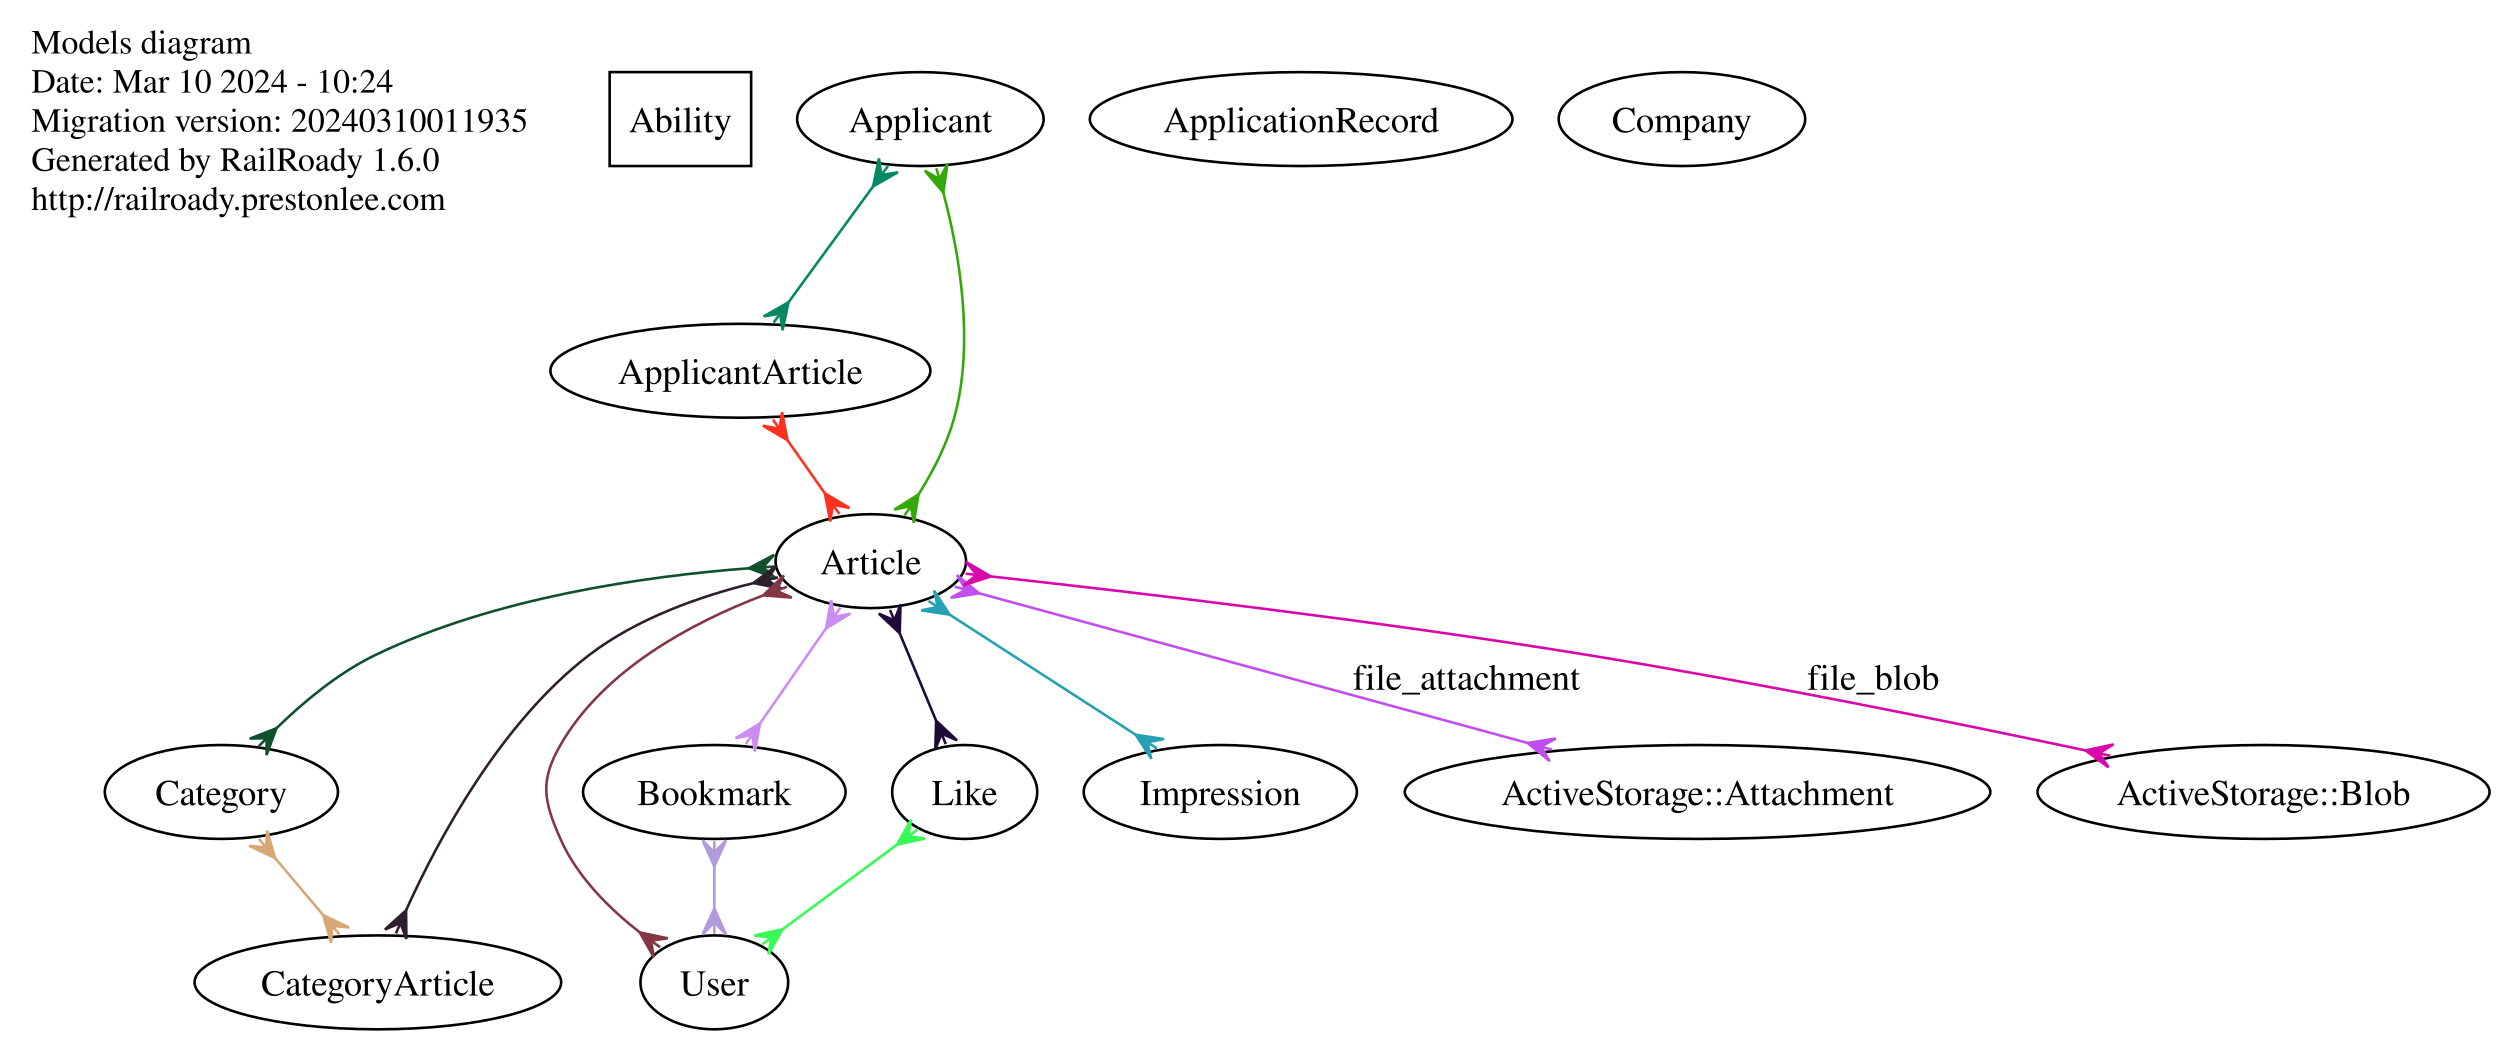
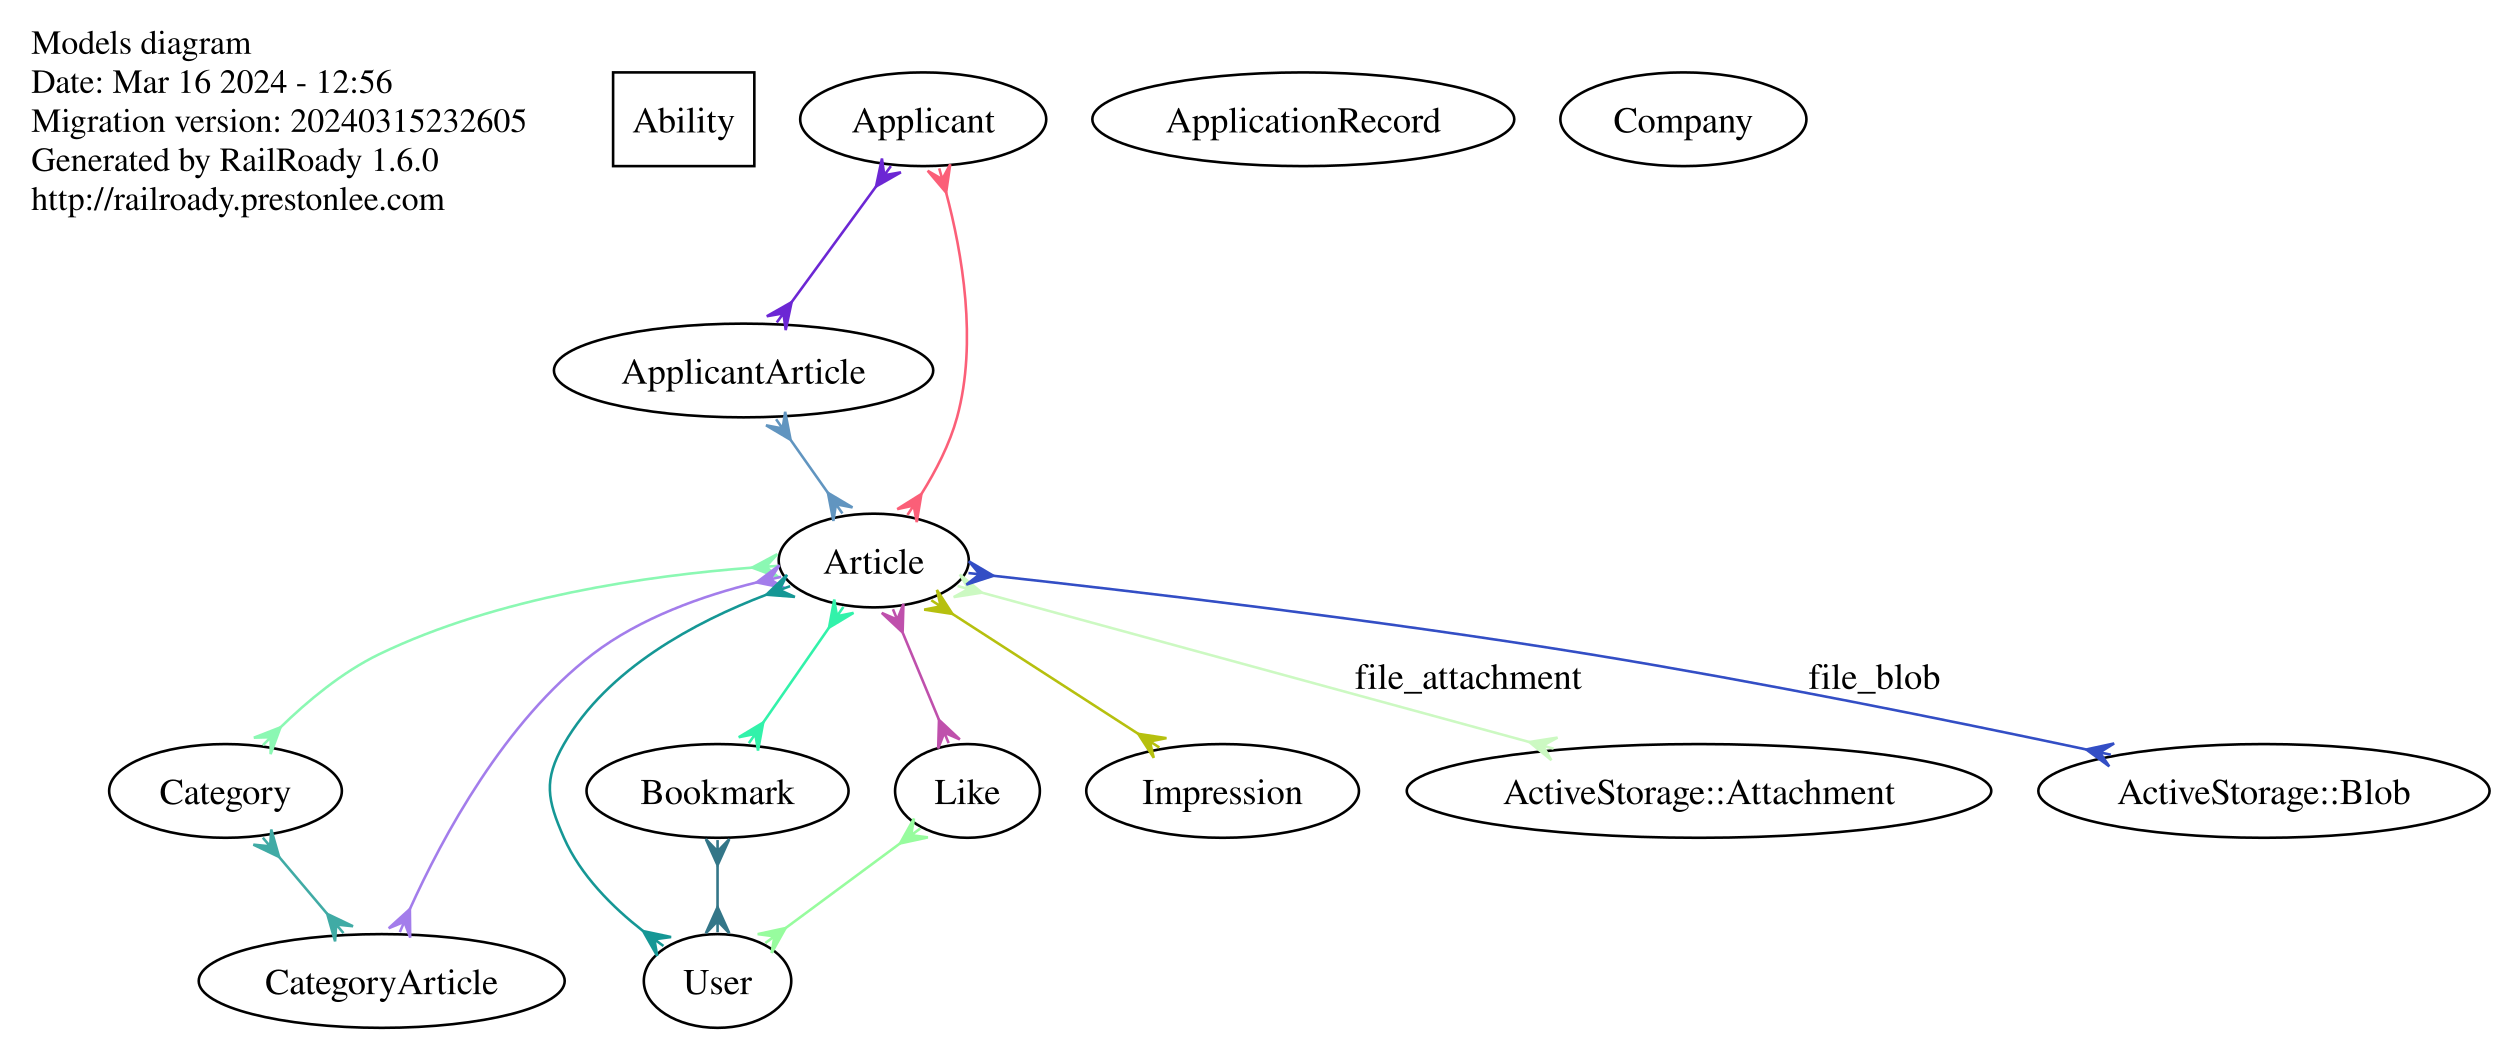
- <svg xmlns="http://www.w3.org/2000/svg" width="959pt" height="399pt" viewBox="0.00 0.00 958.54 398.50">
+ <svg xmlns="http://www.w3.org/2000/svg" width="960pt" height="399pt" viewBox="0.00 0.00 960.29 398.50">
  <g id="graph0" class="graph" transform="scale(1 1) rotate(0) translate(4 394.5)">
-     <polygon fill="none" stroke="none" points="-4,4 -4,-394.5 954.54,-394.5 954.54,4 -4,4" />
+     <polygon fill="none" stroke="none" points="-4,4 -4,-394.5 956.29,-394.5 956.29,4 -4,4" />
    <g id="node1" class="node">
      <text text-anchor="start" x="8" y="-374.15" font-family="Times,serif" font-size="13.00">Models diagram</text>
-       <text text-anchor="start" x="8" y="-359.15" font-family="Times,serif" font-size="13.00">Date: Mar 10 2024 - 10:24</text>
-       <text text-anchor="start" x="8" y="-344.15" font-family="Times,serif" font-size="13.00">Migration version: 20240310011935</text>
+       <text text-anchor="start" x="8" y="-359.15" font-family="Times,serif" font-size="13.00">Date: Mar 16 2024 - 12:56</text>
+       <text text-anchor="start" x="8" y="-344.15" font-family="Times,serif" font-size="13.00">Migration version: 20240315232605</text>
      <text text-anchor="start" x="8" y="-329.15" font-family="Times,serif" font-size="13.00">Generated by RailRoady 1.6.0</text>
      <text text-anchor="start" x="8" y="-314.15" font-family="Times,serif" font-size="13.00">http://railroady.prestonlee.com</text>
    </g>
    <g id="node2" class="node">
-       <polygon fill="none" stroke="black" points="284,-367 229.75,-367 229.75,-331 284,-331 284,-367" />
-       <text text-anchor="middle" x="256.88" y="-343.95" font-family="Times,serif" font-size="14.00">Ability</text>
+       <polygon fill="none" stroke="black" points="285.75,-367 231.5,-367 231.5,-331 285.75,-331 285.75,-367" />
+       <text text-anchor="middle" x="258.62" y="-343.95" font-family="Times,serif" font-size="14.00">Ability</text>
    </g>
    <g id="node3" class="node">
-       <ellipse fill="none" stroke="black" cx="348.88" cy="-349" rx="47.26" ry="18" />
-       <text text-anchor="middle" x="348.88" y="-343.95" font-family="Times,serif" font-size="14.00">Applicant</text>
+       <ellipse fill="none" stroke="black" cx="350.62" cy="-349" rx="47.26" ry="18" />
+       <text text-anchor="middle" x="350.62" y="-343.95" font-family="Times,serif" font-size="14.00">Applicant</text>
    </g>
    <g id="node4" class="node">
-       <ellipse fill="none" stroke="black" cx="279.88" cy="-252.5" rx="72.85" ry="18" />
-       <text text-anchor="middle" x="279.88" y="-247.45" font-family="Times,serif" font-size="14.00">ApplicantArticle</text>
+       <ellipse fill="none" stroke="black" cx="281.62" cy="-252.5" rx="72.85" ry="18" />
+       <text text-anchor="middle" x="281.62" y="-247.45" font-family="Times,serif" font-size="14.00">ApplicantArticle</text>
    </g>
    <g id="edge1" class="edge">
-       <path fill="none" stroke="#048963" d="M330.87,-323.34C320.8,-309.55 308.28,-292.4 298.16,-278.55" />
-       <polygon fill="#048963" stroke="#048963" points="330.76,-323.19 333.02,-333.92 333.91,-327.5 336.46,-331 336.46,-331 336.46,-331 333.91,-327.5 340.29,-328.62 330.76,-323.19" />
-       <polygon fill="#048963" stroke="#048963" points="298.32,-278.75 296.05,-268.02 295.17,-274.45 292.62,-270.95 292.62,-270.95 292.62,-270.95 295.17,-274.45 288.78,-273.33 298.32,-278.75" />
+       <path fill="none" stroke="#6c27d4" d="M332.62,-323.34C322.55,-309.55 310.03,-292.4 299.91,-278.55" />
+       <polygon fill="#6c27d4" stroke="#6c27d4" points="332.51,-323.19 334.77,-333.92 335.66,-327.5 338.21,-331 338.21,-331 338.21,-331 335.66,-327.5 342.04,-328.62 332.51,-323.19" />
+       <polygon fill="#6c27d4" stroke="#6c27d4" points="300.07,-278.75 297.8,-268.02 296.92,-274.45 294.37,-270.95 294.37,-270.95 294.37,-270.95 296.92,-274.45 290.53,-273.33 300.07,-278.75" />
    </g>
    <g id="node6" class="node">
-       <ellipse fill="none" stroke="black" cx="329.88" cy="-179.5" rx="36.51" ry="18" />
-       <text text-anchor="middle" x="329.88" y="-174.45" font-family="Times,serif" font-size="14.00">Article</text>
+       <ellipse fill="none" stroke="black" cx="331.62" cy="-179.5" rx="36.51" ry="18" />
+       <text text-anchor="middle" x="331.62" y="-174.45" font-family="Times,serif" font-size="14.00">Article</text>
    </g>
    <g id="edge2" class="edge">
-       <path fill="none" stroke="#34a809" d="M357.65,-320.91C363.85,-297.63 369.78,-263.36 361.88,-234.5 359.05,-224.2 353.7,-213.88 348.18,-205.06" />
-       <polygon fill="#34a809" stroke="#34a809" points="357.67,-320.83 350.59,-329.21 356.2,-325.96 355.01,-330.13 355.01,-330.13 355.01,-330.13 356.2,-325.96 359.25,-331.69 357.67,-320.83" />
-       <polygon fill="#34a809" stroke="#34a809" points="348.18,-205.07 346.38,-194.25 345.22,-200.63 342.82,-197.03 342.82,-197.03 342.82,-197.03 345.22,-200.63 338.89,-199.25 348.18,-205.07" />
+       <path fill="none" stroke="#fb5f78" d="M359.4,-320.91C365.6,-297.63 371.53,-263.36 363.62,-234.5 360.8,-224.2 355.45,-213.88 349.93,-205.06" />
+       <polygon fill="#fb5f78" stroke="#fb5f78" points="359.42,-320.83 352.34,-329.21 357.95,-325.96 356.76,-330.13 356.76,-330.13 356.76,-330.13 357.95,-325.96 361,-331.69 359.42,-320.83" />
+       <polygon fill="#fb5f78" stroke="#fb5f78" points="349.93,-205.07 348.13,-194.25 346.97,-200.63 344.57,-197.03 344.57,-197.03 344.57,-197.03 346.97,-200.63 340.64,-199.25 349.93,-205.07" />
    </g>
    <g id="edge3" class="edge">
-       <path fill="none" stroke="#fe311f" d="M297.92,-225.87C302.68,-219.12 307.8,-211.84 312.52,-205.14" />
-       <polygon fill="#fe311f" stroke="#fe311f" points="297.93,-225.86 288.49,-231.45 294.86,-230.22 292.36,-233.77 292.36,-233.77 292.36,-233.77 294.86,-230.22 295.85,-236.63 297.93,-225.86" />
-       <polygon fill="#fe311f" stroke="#fe311f" points="312.28,-205.49 321.71,-199.9 315.35,-201.13 317.84,-197.59 317.84,-197.59 317.84,-197.59 315.35,-201.13 314.36,-194.72 312.28,-205.49" />
+       <path fill="none" stroke="#6195c0" d="M299.67,-225.87C304.43,-219.12 309.55,-211.84 314.27,-205.14" />
+       <polygon fill="#6195c0" stroke="#6195c0" points="299.68,-225.86 290.24,-231.45 296.61,-230.22 294.11,-233.77 294.11,-233.77 294.11,-233.77 296.61,-230.22 297.6,-236.63 299.68,-225.86" />
+       <polygon fill="#6195c0" stroke="#6195c0" points="314.03,-205.49 323.46,-199.9 317.1,-201.13 319.59,-197.59 319.59,-197.59 319.59,-197.59 317.1,-201.13 316.11,-194.72 314.03,-205.49" />
    </g>
    <g id="node5" class="node">
-       <ellipse fill="none" stroke="black" cx="494.88" cy="-349" rx="81.04" ry="18" />
-       <text text-anchor="middle" x="494.88" y="-343.95" font-family="Times,serif" font-size="14.00">ApplicationRecord</text>
+       <ellipse fill="none" stroke="black" cx="496.62" cy="-349" rx="81.04" ry="18" />
+       <text text-anchor="middle" x="496.62" y="-343.95" font-family="Times,serif" font-size="14.00">ApplicationRecord</text>
    </g>
    <g id="node7" class="node">
-       <ellipse fill="none" stroke="black" cx="269.88" cy="-91" rx="50.33" ry="18" />
-       <text text-anchor="middle" x="269.88" y="-85.95" font-family="Times,serif" font-size="14.00">Bookmark</text>
+       <ellipse fill="none" stroke="black" cx="271.62" cy="-91" rx="50.33" ry="18" />
+       <text text-anchor="middle" x="271.62" y="-85.95" font-family="Times,serif" font-size="14.00">Bookmark</text>
    </g>
    <g id="edge5" class="edge">
-       <path fill="none" stroke="#cc8df3" d="M312.72,-153.77C304.76,-142.29 295.3,-128.66 287.3,-117.13" />
-       <polygon fill="#cc8df3" stroke="#cc8df3" points="312.7,-153.74 314.7,-164.52 315.74,-158.12 318.21,-161.68 318.21,-161.68 318.21,-161.68 315.74,-158.12 322.1,-159.39 312.7,-153.74" />
-       <polygon fill="#cc8df3" stroke="#cc8df3" points="287.41,-117.28 285.41,-106.5 284.37,-112.9 281.9,-109.34 281.9,-109.34 281.9,-109.34 284.37,-112.9 278.01,-111.63 287.41,-117.28" />
+       <path fill="none" stroke="#32f2aa" d="M314.47,-153.77C306.51,-142.29 297.05,-128.66 289.05,-117.13" />
+       <polygon fill="#32f2aa" stroke="#32f2aa" points="314.45,-153.74 316.45,-164.52 317.49,-158.12 319.96,-161.68 319.96,-161.68 319.96,-161.68 317.49,-158.12 323.85,-159.39 314.45,-153.74" />
+       <polygon fill="#32f2aa" stroke="#32f2aa" points="289.16,-117.28 287.16,-106.5 286.12,-112.9 283.65,-109.34 283.65,-109.34 283.65,-109.34 286.12,-112.9 279.76,-111.63 289.16,-117.28" />
    </g>
    <g id="node8" class="node">
-       <ellipse fill="none" stroke="black" cx="80.88" cy="-91" rx="44.7" ry="18" />
-       <text text-anchor="middle" x="80.88" y="-85.95" font-family="Times,serif" font-size="14.00">Category</text>
+       <ellipse fill="none" stroke="black" cx="82.62" cy="-91" rx="44.7" ry="18" />
+       <text text-anchor="middle" x="82.62" y="-85.95" font-family="Times,serif" font-size="14.00">Category</text>
    </g>
    <g id="edge8" class="edge">
-       <path fill="none" stroke="#0f502d" d="M283.23,-176.78C243.4,-173.75 185.48,-165.53 139.88,-143.5 125.69,-136.65 112.26,-125.45 101.8,-115.24" />
-       <polygon fill="#0f502d" stroke="#0f502d" points="283.14,-176.78 292.81,-181.95 288.46,-177.14 292.78,-177.43 292.78,-177.43 292.78,-177.43 288.46,-177.14 293.42,-172.97 283.14,-176.78" />
-       <polygon fill="#0f502d" stroke="#0f502d" points="101.99,-115.43 98.19,-105.14 98.25,-111.63 95.22,-108.54 95.22,-108.54 95.22,-108.54 98.25,-111.63 91.77,-111.45 101.99,-115.43" />
+       <path fill="none" stroke="#8bf8b3" d="M284.98,-176.78C245.15,-173.75 187.23,-165.53 141.62,-143.5 127.44,-136.65 114.01,-125.45 103.55,-115.24" />
+       <polygon fill="#8bf8b3" stroke="#8bf8b3" points="284.89,-176.78 294.56,-181.95 290.21,-177.14 294.53,-177.43 294.53,-177.43 294.53,-177.43 290.21,-177.14 295.17,-172.97 284.89,-176.78" />
+       <polygon fill="#8bf8b3" stroke="#8bf8b3" points="103.74,-115.43 99.94,-105.14 100,-111.63 96.97,-108.54 96.97,-108.54 96.97,-108.54 100,-111.63 93.52,-111.45 103.74,-115.43" />
    </g>
    <g id="node9" class="node">
-       <ellipse fill="none" stroke="black" cx="140.88" cy="-18" rx="70.29" ry="18" />
-       <text text-anchor="middle" x="140.88" y="-12.95" font-family="Times,serif" font-size="14.00">CategoryArticle</text>
+       <ellipse fill="none" stroke="black" cx="142.62" cy="-18" rx="70.29" ry="18" />
+       <text text-anchor="middle" x="142.62" y="-12.95" font-family="Times,serif" font-size="14.00">CategoryArticle</text>
    </g>
    <g id="edge7" class="edge">
-       <path fill="none" stroke="#2d1f2c" d="M285.06,-171.14C264.26,-166.02 240.16,-157.51 221.88,-143.5 188.18,-117.69 164.33,-73.6 151.59,-45.41" />
-       <polygon fill="#2d1f2c" stroke="#2d1f2c" points="284.88,-171.1 293.64,-177.7 290.08,-172.28 294.31,-173.24 294.31,-173.24 294.31,-173.24 290.08,-172.28 295.63,-168.92 284.88,-171.1" />
-       <polygon fill="#2d1f2c" stroke="#2d1f2c" points="151.69,-45.63 151.81,-34.66 149.55,-40.74 147.82,-36.77 147.82,-36.77 147.82,-36.77 149.55,-40.74 143.56,-38.26 151.69,-45.63" />
+       <path fill="none" stroke="#a37deb" d="M286.81,-171.14C266.01,-166.02 241.91,-157.51 223.62,-143.5 189.93,-117.69 166.08,-73.6 153.34,-45.41" />
+       <polygon fill="#a37deb" stroke="#a37deb" points="286.63,-171.1 295.39,-177.7 291.83,-172.28 296.06,-173.24 296.06,-173.24 296.06,-173.24 291.83,-172.28 297.38,-168.92 286.63,-171.1" />
+       <polygon fill="#a37deb" stroke="#a37deb" points="153.44,-45.63 153.56,-34.66 151.3,-40.74 149.57,-36.77 149.57,-36.77 149.57,-36.77 151.3,-40.74 145.31,-38.26 153.44,-45.63" />
    </g>
    <g id="node11" class="node">
-       <ellipse fill="none" stroke="black" cx="365.88" cy="-91" rx="27.81" ry="18" />
-       <text text-anchor="middle" x="365.88" y="-85.95" font-family="Times,serif" font-size="14.00">Like</text>
+       <ellipse fill="none" stroke="black" cx="367.62" cy="-91" rx="27.81" ry="18" />
+       <text text-anchor="middle" x="367.62" y="-85.95" font-family="Times,serif" font-size="14.00">Like</text>
    </g>
    <g id="edge6" class="edge">
-       <path fill="none" stroke="#1e0b39" d="M341,-151.77C345.43,-141.14 350.51,-128.93 354.92,-118.33" />
-       <polygon fill="#1e0b39" stroke="#1e0b39" points="340.96,-151.87 332.96,-159.37 338.91,-156.79 337.24,-160.79 337.24,-160.79 337.24,-160.79 338.91,-156.79 341.27,-162.83 340.96,-151.87" />
-       <polygon fill="#1e0b39" stroke="#1e0b39" points="354.93,-118.3 362.93,-110.8 356.98,-113.38 358.64,-109.38 358.64,-109.38 358.64,-109.38 356.98,-113.38 354.62,-107.34 354.93,-118.3" />
+       <path fill="none" stroke="#bf50ac" d="M342.75,-151.77C347.18,-141.14 352.26,-128.93 356.67,-118.33" />
+       <polygon fill="#bf50ac" stroke="#bf50ac" points="342.71,-151.87 334.71,-159.37 340.66,-156.79 338.99,-160.79 338.99,-160.79 338.99,-160.79 340.66,-156.79 343.02,-162.83 342.71,-151.87" />
+       <polygon fill="#bf50ac" stroke="#bf50ac" points="356.68,-118.3 364.68,-110.8 358.73,-113.38 360.39,-109.38 360.39,-109.38 360.39,-109.38 358.73,-113.38 356.37,-107.34 356.68,-118.3" />
    </g>
    <g id="node12" class="node">
-       <ellipse fill="none" stroke="black" cx="269.88" cy="-18" rx="28.32" ry="18" />
-       <text text-anchor="middle" x="269.88" y="-12.95" font-family="Times,serif" font-size="14.00">User</text>
+       <ellipse fill="none" stroke="black" cx="271.62" cy="-18" rx="28.32" ry="18" />
+       <text text-anchor="middle" x="271.62" y="-12.95" font-family="Times,serif" font-size="14.00">User</text>
    </g>
    <g id="edge4" class="edge">
-       <path fill="none" stroke="#833745" d="M288.63,-166.38C261.28,-155.95 227.48,-137.92 210.88,-109 202.91,-95.12 204.43,-87.64 210.88,-73 217.22,-58.58 229.54,-46.34 241.28,-37.17" />
-       <polygon fill="#833745" stroke="#833745" points="288.64,-166.38 296.53,-174 293.66,-168.19 297.74,-169.65 297.74,-169.65 297.74,-169.65 293.66,-168.19 299.57,-165.53 288.64,-166.38" />
-       <polygon fill="#833745" stroke="#833745" points="241.29,-37.16 252.02,-34.88 245.6,-34.01 249.09,-31.45 249.09,-31.45 249.09,-31.45 245.6,-34.01 246.7,-27.62 241.29,-37.16" />
+       <path fill="none" stroke="#159795" d="M290.38,-166.38C263.03,-155.95 229.23,-137.92 212.62,-109 204.66,-95.12 206.18,-87.64 212.62,-73 218.97,-58.58 231.29,-46.34 243.03,-37.17" />
+       <polygon fill="#159795" stroke="#159795" points="290.39,-166.38 298.28,-174 295.41,-168.19 299.49,-169.65 299.49,-169.65 299.49,-169.65 295.41,-168.19 301.32,-165.53 290.39,-166.38" />
+       <polygon fill="#159795" stroke="#159795" points="243.04,-37.16 253.77,-34.88 247.35,-34.01 250.84,-31.45 250.84,-31.45 250.84,-31.45 247.35,-34.01 248.45,-27.62 243.04,-37.16" />
    </g>
    <g id="node13" class="node">
-       <ellipse fill="none" stroke="black" cx="463.88" cy="-91" rx="52.38" ry="18" />
-       <text text-anchor="middle" x="463.88" y="-85.95" font-family="Times,serif" font-size="14.00">Impression</text>
+       <ellipse fill="none" stroke="black" cx="465.62" cy="-91" rx="52.38" ry="18" />
+       <text text-anchor="middle" x="465.62" y="-85.95" font-family="Times,serif" font-size="14.00">Impression</text>
    </g>
    <g id="edge9" class="edge">
-       <path fill="none" stroke="#26a1b3" d="M359.87,-159.14C381.17,-145.39 409.74,-126.94 431.55,-112.87" />
-       <polygon fill="#26a1b3" stroke="#26a1b3" points="360.09,-159 349.24,-160.64 355.61,-161.89 351.97,-164.24 351.97,-164.24 351.97,-164.24 355.61,-161.89 354.13,-168.2 360.09,-159" />
-       <polygon fill="#26a1b3" stroke="#26a1b3" points="431.46,-112.93 442.3,-111.28 435.94,-110.03 439.58,-107.68 439.58,-107.68 439.58,-107.68 435.94,-110.03 437.42,-103.72 431.46,-112.93" />
+       <path fill="none" stroke="#b6c00e" d="M361.62,-159.14C382.92,-145.39 411.49,-126.94 433.3,-112.87" />
+       <polygon fill="#b6c00e" stroke="#b6c00e" points="361.84,-159 350.99,-160.64 357.36,-161.89 353.72,-164.24 353.72,-164.24 353.72,-164.24 357.36,-161.89 355.88,-168.2 361.84,-159" />
+       <polygon fill="#b6c00e" stroke="#b6c00e" points="433.21,-112.93 444.05,-111.28 437.69,-110.03 441.33,-107.68 441.33,-107.68 441.33,-107.68 437.69,-110.03 439.17,-103.72 433.21,-112.93" />
    </g>
    <g id="node14" class="node">
-       <ellipse fill="none" stroke="black" cx="646.88" cy="-91" rx="112.26" ry="18" />
-       <text text-anchor="middle" x="646.88" y="-85.95" font-family="Times,serif" font-size="14.00">ActiveStorage::Attachment</text>
+       <ellipse fill="none" stroke="black" cx="648.62" cy="-91" rx="112.26" ry="18" />
+       <text text-anchor="middle" x="648.62" y="-85.95" font-family="Times,serif" font-size="14.00">ActiveStorage::Attachment</text>
    </g>
    <g id="edge10" class="edge">
-       <path fill="none" stroke="#c14fed" d="M371.43,-167.16C425,-152.54 518.76,-126.96 581.82,-109.75" />
-       <polygon fill="#c14fed" stroke="#c14fed" points="371.4,-167.17 360.57,-165.46 366.25,-168.57 362.07,-169.71 362.07,-169.71 362.07,-169.71 366.25,-168.57 362.94,-174.14 371.4,-167.17" />
-       <polygon fill="#c14fed" stroke="#c14fed" points="581.69,-109.79 592.53,-111.49 586.84,-108.38 591.02,-107.24 591.02,-107.24 591.02,-107.24 586.84,-108.38 590.16,-102.81 581.69,-109.79" />
-       <text text-anchor="middle" x="558.25" y="-130.2" font-family="Times,serif" font-size="14.00">file_attachment</text>
+       <path fill="none" stroke="#ccf9c2" d="M373.18,-167.16C426.75,-152.54 520.51,-126.96 583.57,-109.75" />
+       <polygon fill="#ccf9c2" stroke="#ccf9c2" points="373.15,-167.17 362.32,-165.46 368,-168.57 363.82,-169.71 363.82,-169.71 363.82,-169.71 368,-168.57 364.69,-174.14 373.15,-167.17" />
+       <polygon fill="#ccf9c2" stroke="#ccf9c2" points="583.44,-109.79 594.28,-111.49 588.59,-108.38 592.77,-107.24 592.77,-107.24 592.77,-107.24 588.59,-108.38 591.91,-102.81 583.44,-109.79" />
+       <text text-anchor="middle" x="560" y="-130.2" font-family="Times,serif" font-size="14.00">file_attachment</text>
    </g>
    <g id="node15" class="node">
-       <ellipse fill="none" stroke="black" cx="863.88" cy="-91" rx="86.67" ry="18" />
-       <text text-anchor="middle" x="863.88" y="-85.95" font-family="Times,serif" font-size="14.00">ActiveStorage::Blob</text>
+       <ellipse fill="none" stroke="black" cx="865.62" cy="-91" rx="86.67" ry="18" />
+       <text text-anchor="middle" x="865.62" y="-85.95" font-family="Times,serif" font-size="14.00">ActiveStorage::Blob</text>
    </g>
    <g id="edge11" class="edge">
-       <path fill="none" stroke="#d808aa" d="M375.66,-173.66C430.35,-167.65 524.55,-156.58 604.88,-143.5 669.89,-132.91 743.5,-117.99 795.59,-106.93" />
-       <polygon fill="#d808aa" stroke="#d808aa" points="375.86,-173.64 365.43,-170.25 370.56,-174.22 366.25,-174.69 366.25,-174.69 366.25,-174.69 370.56,-174.22 366.41,-179.2 375.86,-173.64" />
-       <polygon fill="#d808aa" stroke="#d808aa" points="795.6,-106.93 806.32,-109.24 800.82,-105.81 805.06,-104.91 805.06,-104.91 805.06,-104.91 800.82,-105.81 804.44,-100.44 795.6,-106.93" />
-       <text text-anchor="middle" x="714.25" y="-130.2" font-family="Times,serif" font-size="14.00">file_blob</text>
+       <path fill="none" stroke="#334ec5" d="M377.41,-173.66C432.1,-167.65 526.3,-156.58 606.62,-143.5 671.64,-132.91 745.25,-117.99 797.34,-106.93" />
+       <polygon fill="#334ec5" stroke="#334ec5" points="377.61,-173.64 367.18,-170.25 372.31,-174.22 368,-174.69 368,-174.69 368,-174.69 372.31,-174.22 368.16,-179.2 377.61,-173.64" />
+       <polygon fill="#334ec5" stroke="#334ec5" points="797.35,-106.93 808.07,-109.24 802.57,-105.81 806.81,-104.91 806.81,-104.91 806.81,-104.91 802.57,-105.81 806.19,-100.44 797.35,-106.93" />
+       <text text-anchor="middle" x="716" y="-130.2" font-family="Times,serif" font-size="14.00">file_blob</text>
    </g>
    <g id="edge12" class="edge">
-       <path fill="none" stroke="#b19bdc" d="M269.88,-62.46C269.88,-57.17 269.88,-51.64 269.88,-46.35" />
-       <polygon fill="#b19bdc" stroke="#b19bdc" points="269.88,-62.48 265.38,-72.48 269.88,-67.81 269.88,-72.14 269.88,-72.14 269.88,-72.14 269.88,-67.81 274.38,-72.48 269.88,-62.48" />
-       <polygon fill="#b19bdc" stroke="#b19bdc" points="269.88,-46.36 274.38,-36.36 269.88,-41.03 269.88,-36.7 269.88,-36.7 269.88,-36.7 269.88,-41.03 265.38,-36.36 269.88,-46.36" />
+       <path fill="none" stroke="#337688" d="M271.62,-62.46C271.62,-57.17 271.62,-51.64 271.62,-46.35" />
+       <polygon fill="#337688" stroke="#337688" points="271.63,-62.48 267.13,-72.48 271.63,-67.81 271.63,-72.14 271.63,-72.14 271.63,-72.14 271.63,-67.81 276.13,-72.48 271.63,-62.48" />
+       <polygon fill="#337688" stroke="#337688" points="271.63,-46.36 276.13,-36.36 271.63,-41.03 271.63,-36.7 271.63,-36.7 271.63,-36.7 271.63,-41.03 267.13,-36.36 271.63,-46.36" />
    </g>
    <g id="edge13" class="edge">
-       <path fill="none" stroke="#d7a775" d="M101.44,-65.66C107.4,-58.61 113.91,-50.9 119.9,-43.82" />
-       <polygon fill="#d7a775" stroke="#d7a775" points="101.46,-65.64 91.57,-70.37 98.02,-69.71 95.22,-73.02 95.22,-73.02 95.22,-73.02 98.02,-69.71 98.44,-76.18 101.46,-65.64" />
-       <polygon fill="#d7a775" stroke="#d7a775" points="119.95,-43.76 129.84,-39.03 123.39,-39.69 126.19,-36.38 126.19,-36.38 126.19,-36.38 123.39,-39.69 122.96,-33.22 119.95,-43.76" />
+       <path fill="none" stroke="#40aba5" d="M103.19,-65.66C109.15,-58.61 115.66,-50.9 121.65,-43.82" />
+       <polygon fill="#40aba5" stroke="#40aba5" points="103.21,-65.64 93.32,-70.37 99.77,-69.71 96.97,-73.02 96.97,-73.02 96.97,-73.02 99.77,-69.71 100.19,-76.18 103.21,-65.64" />
+       <polygon fill="#40aba5" stroke="#40aba5" points="121.7,-43.76 131.59,-39.03 125.14,-39.69 127.94,-36.38 127.94,-36.38 127.94,-36.38 125.14,-39.69 124.71,-33.22 121.7,-43.76" />
    </g>
    <g id="node10" class="node">
-       <ellipse fill="none" stroke="black" cx="640.88" cy="-349" rx="47.26" ry="18" />
-       <text text-anchor="middle" x="640.88" y="-343.95" font-family="Times,serif" font-size="14.00">Company</text>
+       <ellipse fill="none" stroke="black" cx="642.62" cy="-349" rx="47.26" ry="18" />
+       <text text-anchor="middle" x="642.62" y="-343.95" font-family="Times,serif" font-size="14.00">Company</text>
    </g>
    <g id="edge14" class="edge">
-       <path fill="none" stroke="#38f955" d="M340.07,-70.92C326.35,-60.77 309.53,-48.33 295.8,-38.17" />
-       <polygon fill="#38f955" stroke="#38f955" points="339.96,-70.83 345.32,-80.4 344.25,-74 347.73,-76.58 347.73,-76.58 347.73,-76.58 344.25,-74 350.67,-73.16 339.96,-70.83" />
-       <polygon fill="#38f955" stroke="#38f955" points="296.01,-38.33 290.64,-28.76 291.72,-35.15 288.23,-32.58 288.23,-32.58 288.23,-32.58 291.72,-35.15 285.29,-36 296.01,-38.33" />
+       <path fill="none" stroke="#97fc9e" d="M341.82,-70.92C328.1,-60.77 311.28,-48.33 297.55,-38.17" />
+       <polygon fill="#97fc9e" stroke="#97fc9e" points="341.71,-70.83 347.07,-80.4 346,-74 349.48,-76.58 349.48,-76.58 349.48,-76.58 346,-74 352.42,-73.16 341.71,-70.83" />
+       <polygon fill="#97fc9e" stroke="#97fc9e" points="297.76,-38.33 292.39,-28.76 293.47,-35.15 289.98,-32.58 289.98,-32.58 289.98,-32.58 293.47,-35.15 287.04,-36 297.76,-38.33" />
    </g>
  </g>
</svg>
